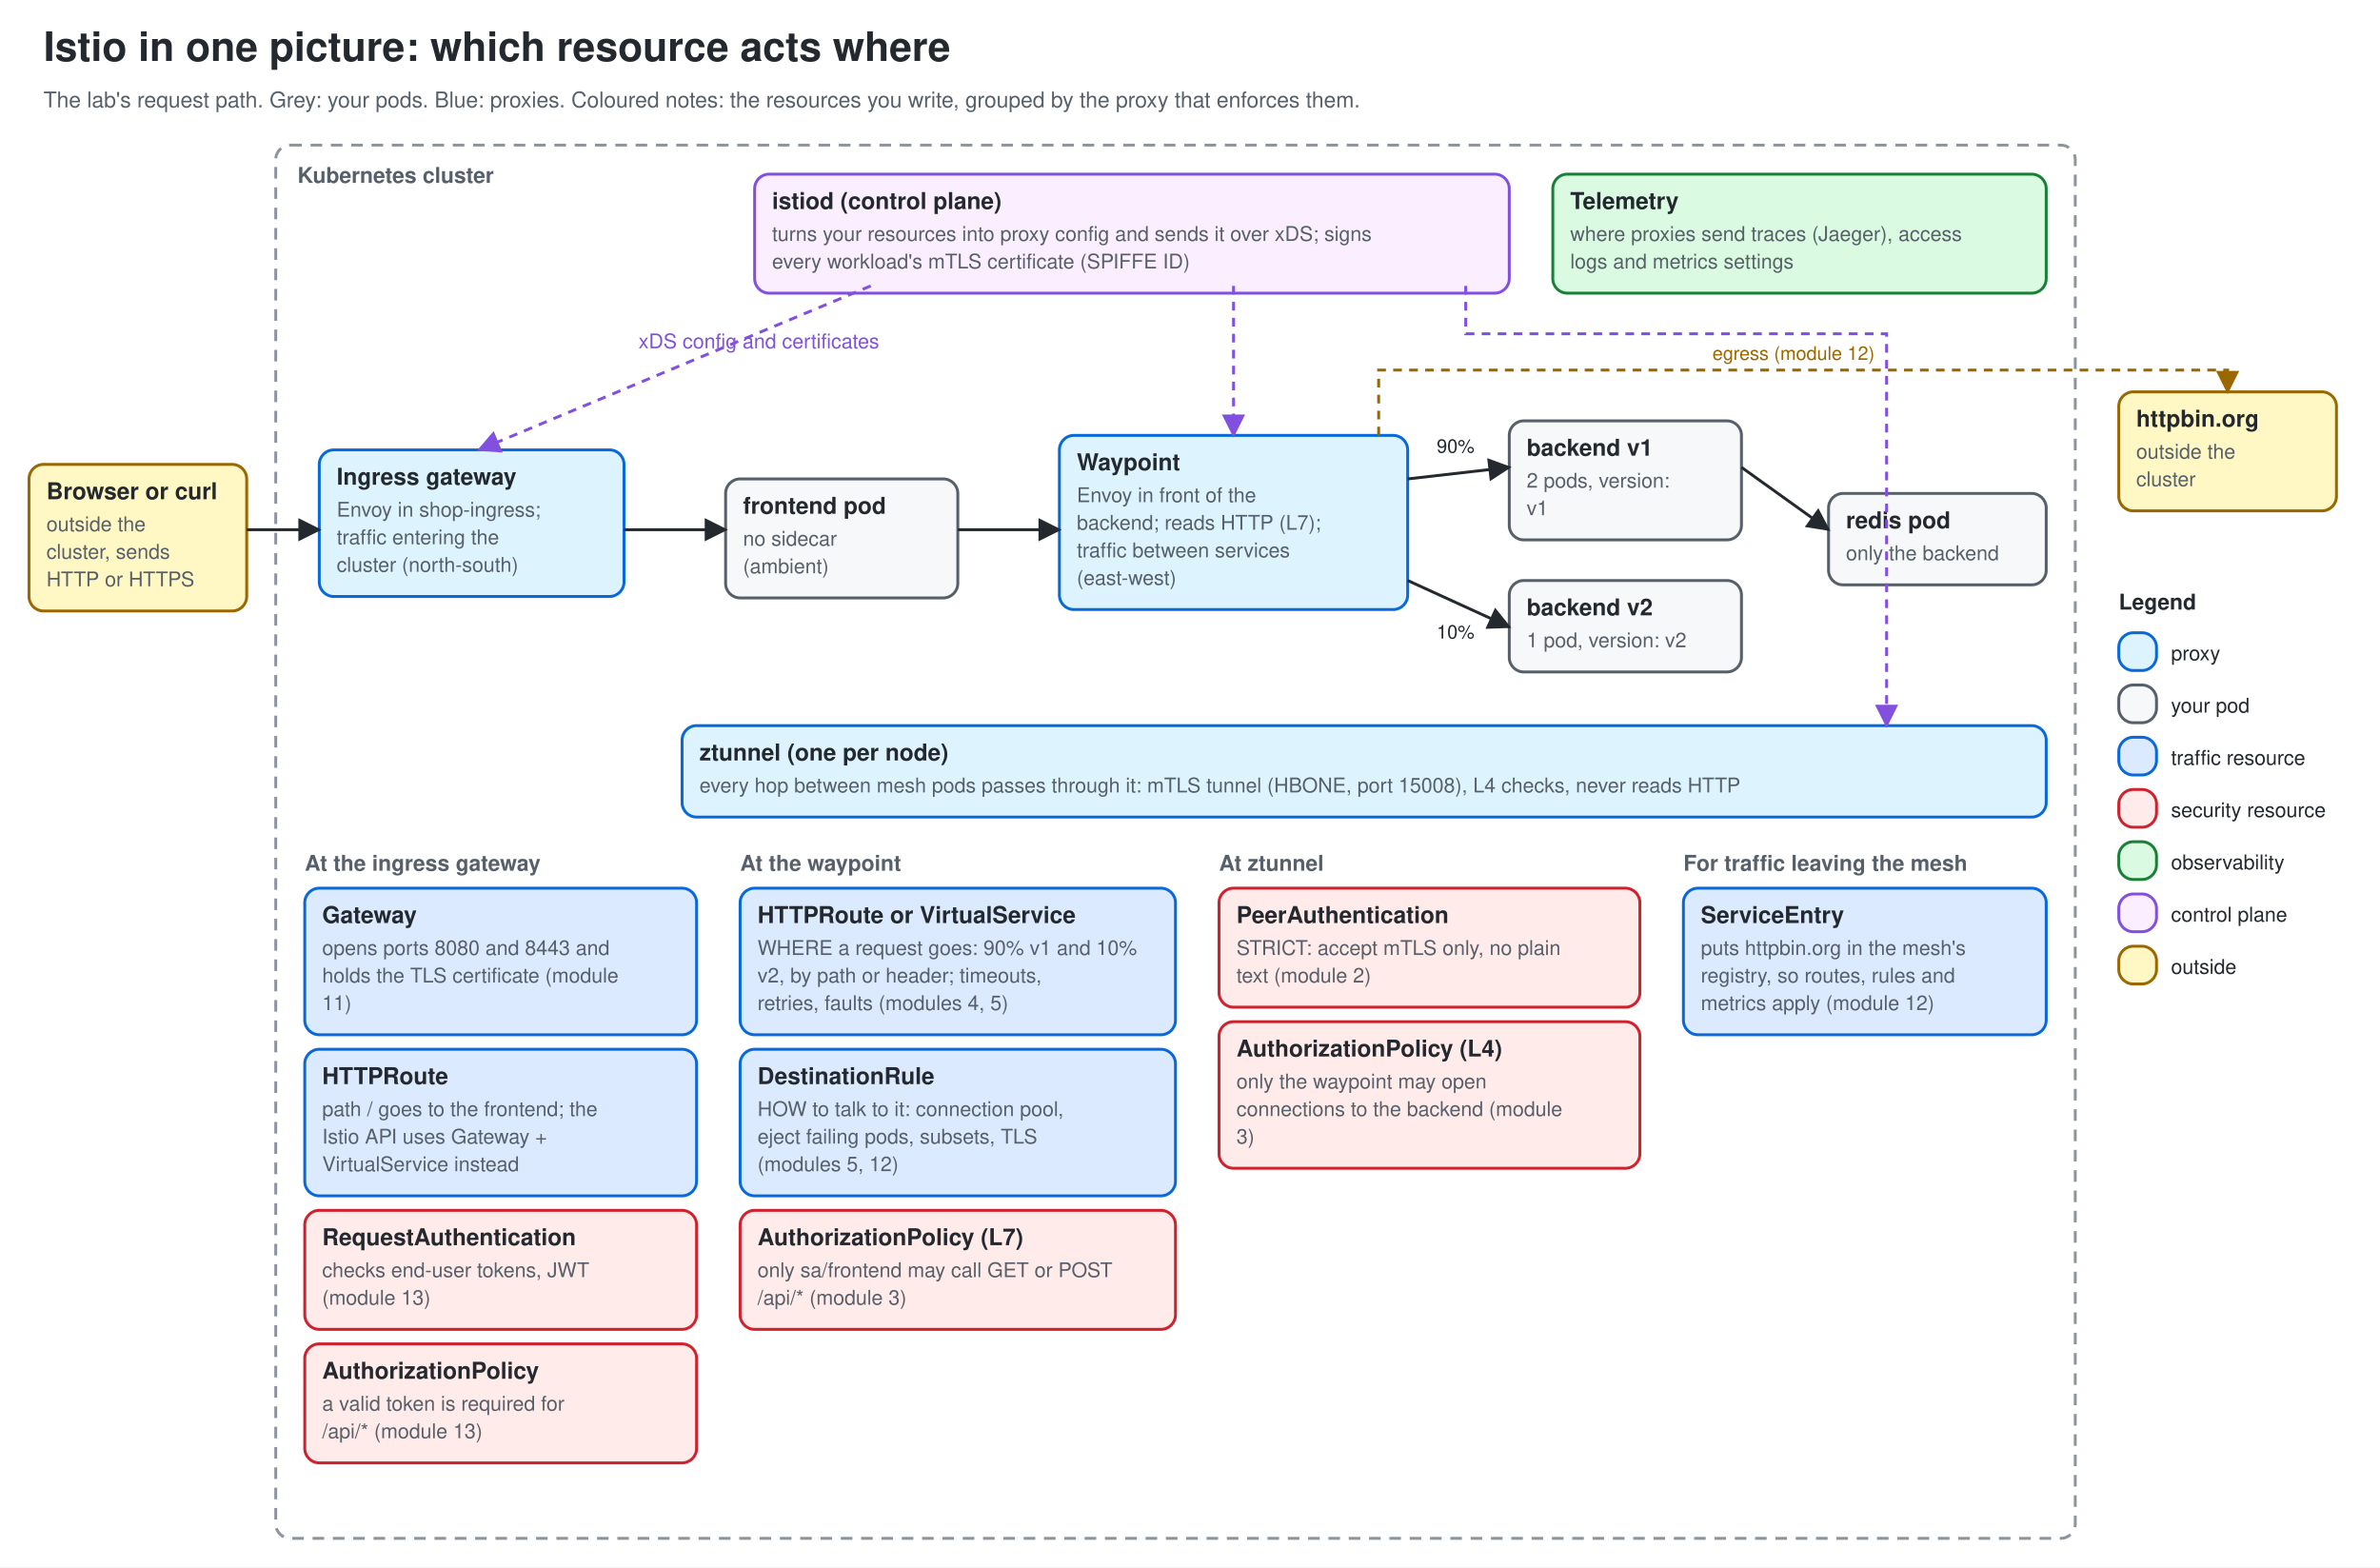
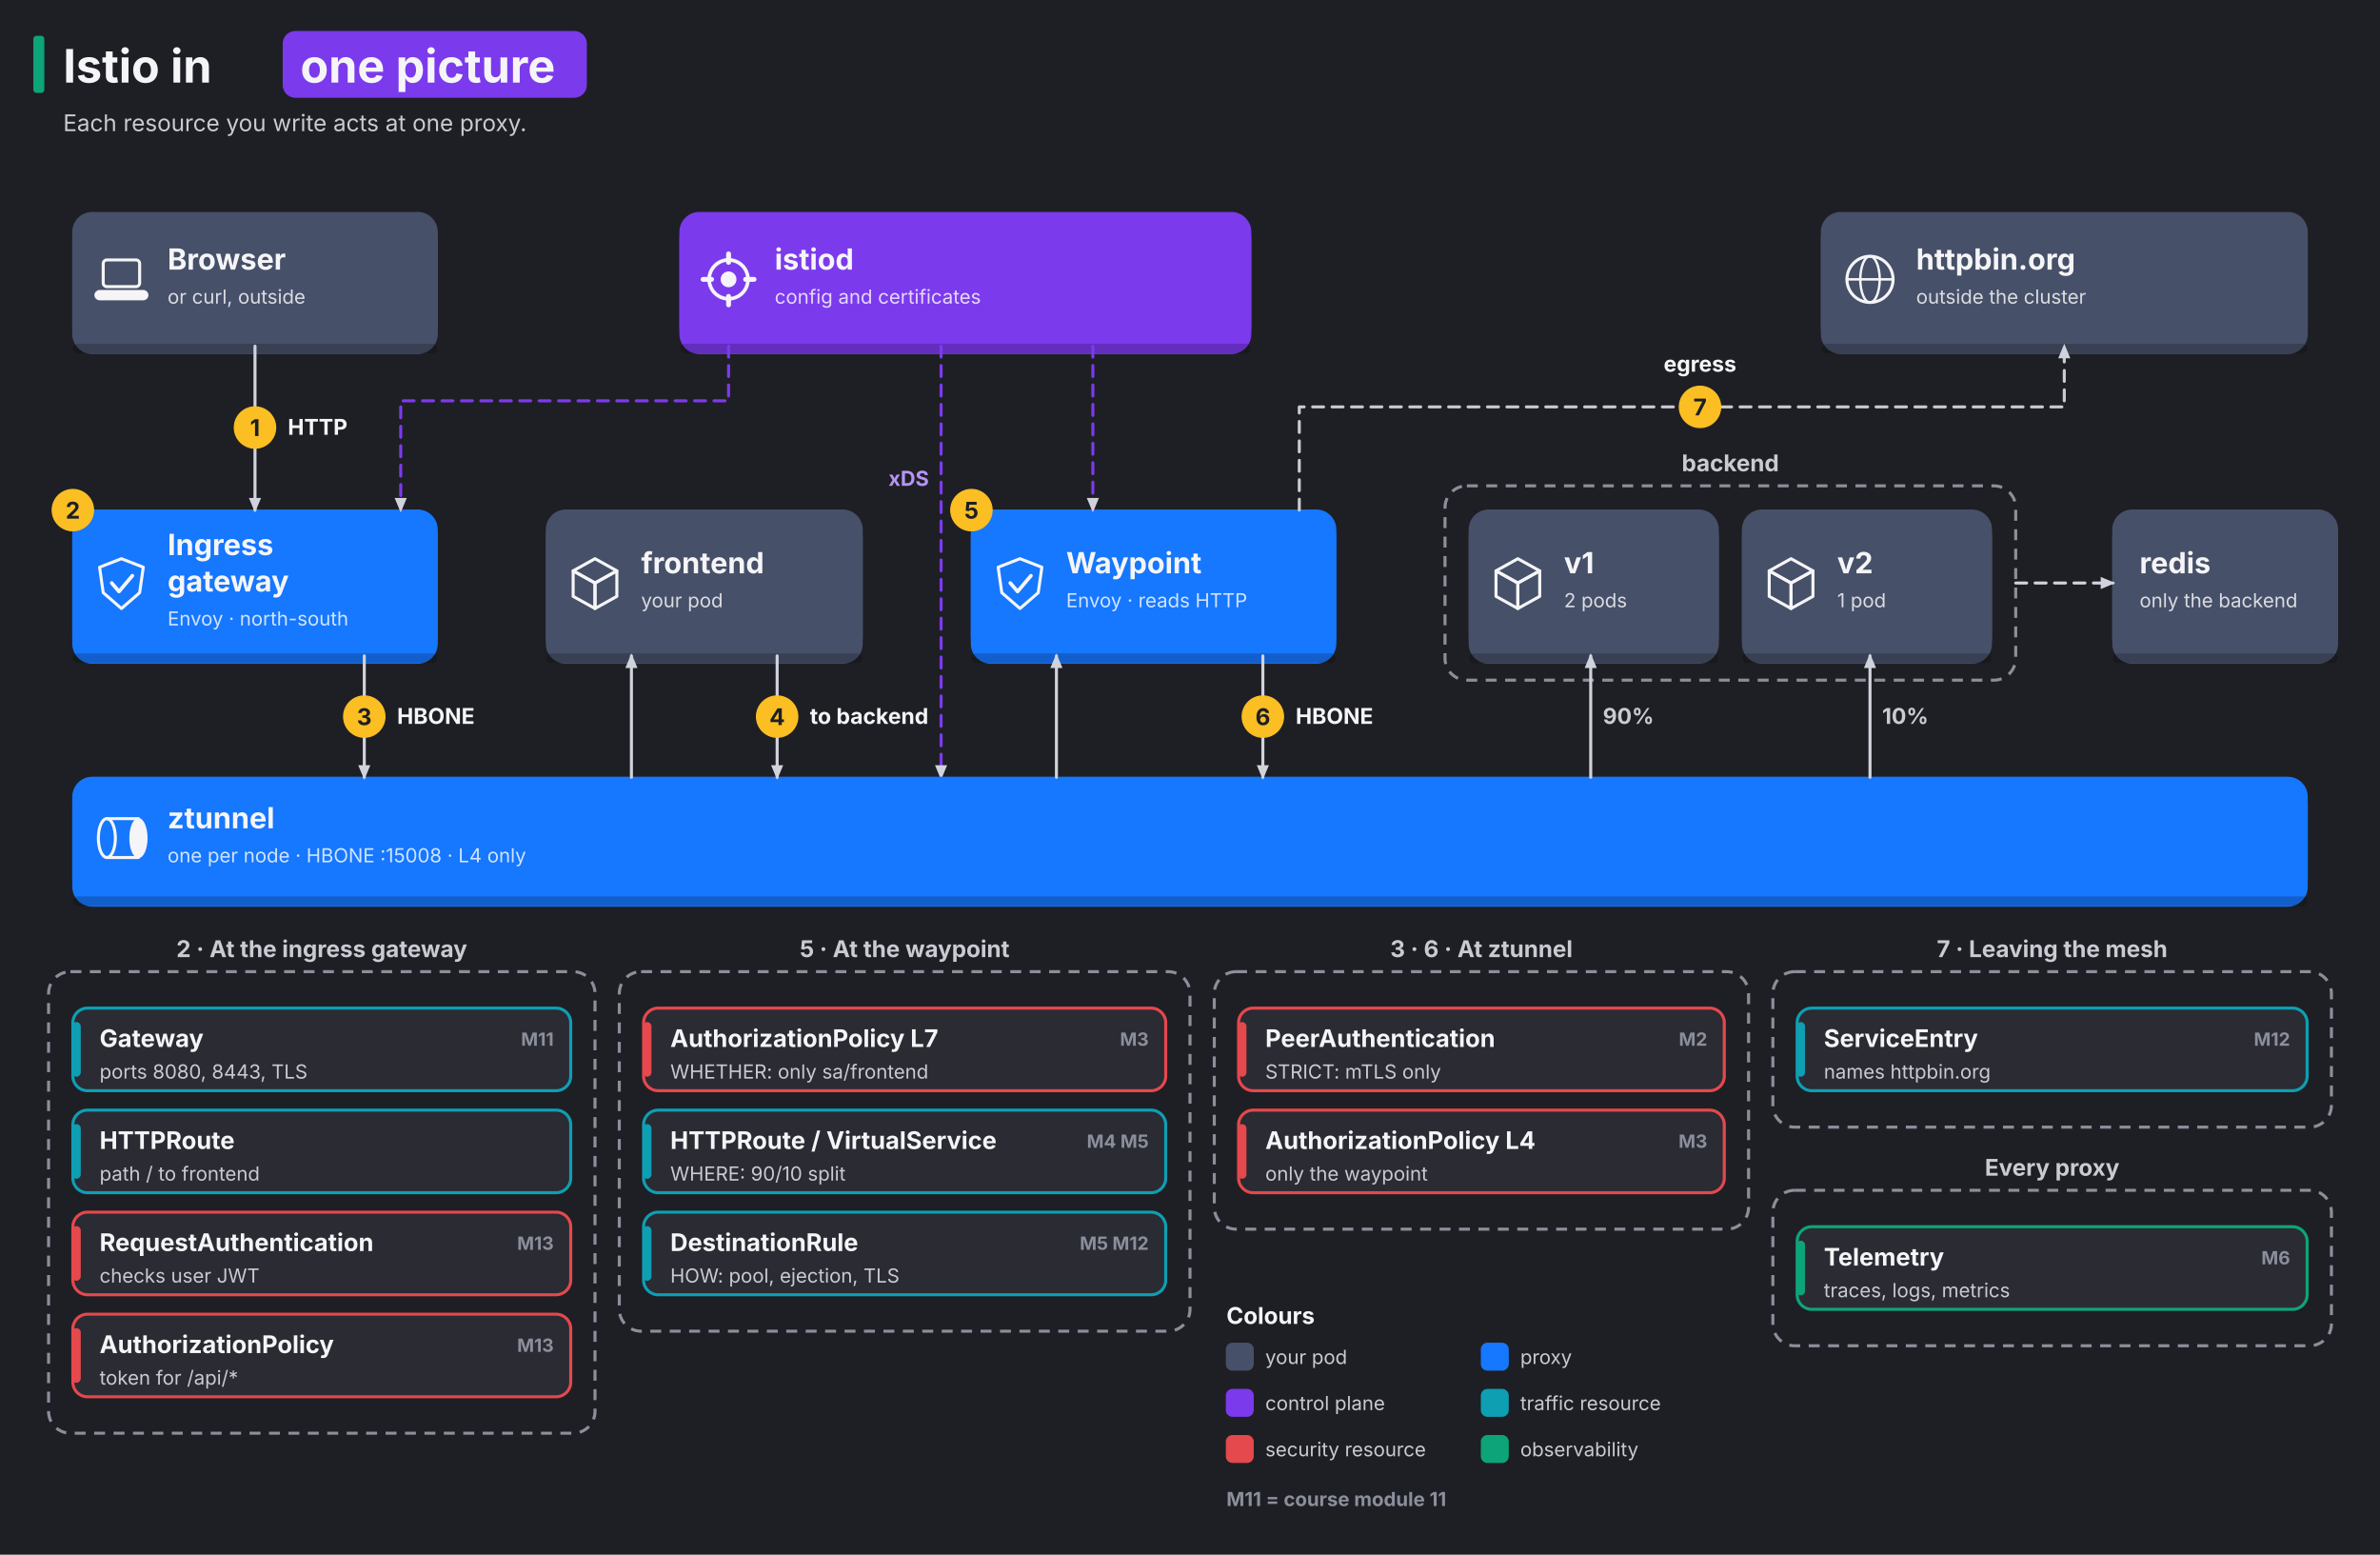
- <svg xmlns="http://www.w3.org/2000/svg" viewBox="0 0 1640 1080" width="1640" height="1080" font-family="Segoe UI, Helvetica, Arial, sans-serif">
+ <svg xmlns="http://www.w3.org/2000/svg" width="1960" height="1280" viewBox="0 0 1960 1280" font-family="Inter, -apple-system, 'Segoe UI', Helvetica, Arial, sans-serif">
+   <rect width="1960" height="1280" fill="#1e1f24" />
  <defs>
-     <marker id="a8250df" viewBox="0 0 10 10" refX="9" refY="5" markerWidth="8" markerHeight="8" orient="auto-start-reverse">
-       <path d="M0,0 L10,5 L0,10 z" fill="#8250df" />
-     </marker>
-     <marker id="a24292f" viewBox="0 0 10 10" refX="9" refY="5" markerWidth="8" markerHeight="8" orient="auto-start-reverse">
-       <path d="M0,0 L10,5 L0,10 z" fill="#24292f" />
-     </marker>
-     <marker id="a9a6700" viewBox="0 0 10 10" refX="9" refY="5" markerWidth="8" markerHeight="8" orient="auto-start-reverse">
-       <path d="M0,0 L10,5 L0,10 z" fill="#9a6700" />
+     <marker id="h" markerWidth="12" markerHeight="10" refX="10" refY="5" orient="auto" markerUnits="userSpaceOnUse">
+       <path d="M0,0 L12,5 L0,10 z" fill="#d0d3dc" />
    </marker>
  </defs>
-   <rect width="1640" height="1080" fill="#ffffff" />
-   <rect x="190" y="100" width="1240" height="960" rx="10" fill="#ffffff" stroke="#8c959f" stroke-width="2" stroke-dasharray="8 6" />
-   <rect x="520" y="120" width="520" height="82" rx="10" fill="#fbefff" stroke="#8250df" stroke-width="2" />
-   <text x="532" y="144" font-size="16" font-weight="700" fill="#24292f">istiod (control plane)</text>
-   <text x="532" y="166" font-size="14" fill="#57606a">turns your resources into proxy config and sends it over xDS; signs</text>
-   <text x="532" y="185" font-size="14" fill="#57606a">every workload's mTLS certificate (SPIFFE ID)</text>
-   <rect x="1070" y="120" width="340" height="82" rx="10" fill="#dafbe1" stroke="#1a7f37" stroke-width="2" />
-   <text x="1082" y="144" font-size="16" font-weight="700" fill="#24292f">Telemetry</text>
-   <text x="1082" y="166" font-size="14" fill="#57606a">where proxies send traces (Jaeger), access</text>
-   <text x="1082" y="185" font-size="14" fill="#57606a">logs and metrics settings</text>
-   <rect x="20" y="320" width="150" height="101" rx="10" fill="#fff8c5" stroke="#9a6700" stroke-width="2" />
-   <text x="32" y="344" font-size="16" font-weight="700" fill="#24292f">Browser or curl</text>
-   <text x="32" y="366" font-size="14" fill="#57606a">outside the</text>
-   <text x="32" y="385" font-size="14" fill="#57606a">cluster, sends</text>
-   <text x="32" y="404" font-size="14" fill="#57606a">HTTP or HTTPS</text>
-   <rect x="220" y="310" width="210" height="101" rx="10" fill="#ddf4ff" stroke="#0969da" stroke-width="2" />
-   <text x="232" y="334" font-size="16" font-weight="700" fill="#24292f">Ingress gateway</text>
-   <text x="232" y="356" font-size="14" fill="#57606a">Envoy in shop-ingress;</text>
-   <text x="232" y="375" font-size="14" fill="#57606a">traffic entering the</text>
-   <text x="232" y="394" font-size="14" fill="#57606a">cluster (north-south)</text>
-   <rect x="500" y="330" width="160" height="82" rx="10" fill="#f6f8fa" stroke="#57606a" stroke-width="2" />
-   <text x="512" y="354" font-size="16" font-weight="700" fill="#24292f">frontend pod</text>
-   <text x="512" y="376" font-size="14" fill="#57606a">no sidecar</text>
-   <text x="512" y="395" font-size="14" fill="#57606a">(ambient)</text>
-   <rect x="730" y="300" width="240" height="120" rx="10" fill="#ddf4ff" stroke="#0969da" stroke-width="2" />
-   <text x="742" y="324" font-size="16" font-weight="700" fill="#24292f">Waypoint</text>
-   <text x="742" y="346" font-size="14" fill="#57606a">Envoy in front of the</text>
-   <text x="742" y="365" font-size="14" fill="#57606a">backend; reads HTTP (L7);</text>
-   <text x="742" y="384" font-size="14" fill="#57606a">traffic between services</text>
-   <text x="742" y="403" font-size="14" fill="#57606a">(east-west)</text>
-   <rect x="1040" y="290" width="160" height="82" rx="10" fill="#f6f8fa" stroke="#57606a" stroke-width="2" />
-   <text x="1052" y="314" font-size="16" font-weight="700" fill="#24292f">backend v1</text>
-   <text x="1052" y="336" font-size="14" fill="#57606a">2 pods, version:</text>
-   <text x="1052" y="355" font-size="14" fill="#57606a">v1</text>
-   <rect x="1040" y="400" width="160" height="63" rx="10" fill="#f6f8fa" stroke="#57606a" stroke-width="2" />
-   <text x="1052" y="424" font-size="16" font-weight="700" fill="#24292f">backend v2</text>
-   <text x="1052" y="446" font-size="14" fill="#57606a">1 pod, version: v2</text>
-   <rect x="1260" y="340" width="150" height="63" rx="10" fill="#f6f8fa" stroke="#57606a" stroke-width="2" />
-   <text x="1272" y="364" font-size="16" font-weight="700" fill="#24292f">redis pod</text>
-   <text x="1272" y="386" font-size="14" fill="#57606a">only the backend</text>
-   <rect x="470" y="500" width="940" height="63" rx="10" fill="#ddf4ff" stroke="#0969da" stroke-width="2" />
-   <text x="482" y="524" font-size="16" font-weight="700" fill="#24292f">ztunnel (one per node)</text>
-   <text x="482" y="546" font-size="14" fill="#57606a">every hop between mesh pods passes through it: mTLS tunnel (HBONE, port 15008), L4 checks, never reads HTTP</text>
-   <rect x="1460" y="270" width="150" height="82" rx="10" fill="#fff8c5" stroke="#9a6700" stroke-width="2" />
-   <text x="1472" y="294" font-size="16" font-weight="700" fill="#24292f">httpbin.org</text>
-   <text x="1472" y="316" font-size="14" fill="#57606a">outside the</text>
-   <text x="1472" y="335" font-size="14" fill="#57606a">cluster</text>
-   <rect x="210" y="612" width="270" height="101" rx="10" fill="#dbeafe" stroke="#0969da" stroke-width="2" />
-   <text x="222" y="636" font-size="16" font-weight="700" fill="#24292f">Gateway</text>
-   <text x="222" y="658" font-size="14" fill="#57606a">opens ports 8080 and 8443 and</text>
-   <text x="222" y="677" font-size="14" fill="#57606a">holds the TLS certificate (module</text>
-   <text x="222" y="696" font-size="14" fill="#57606a">11)</text>
-   <rect x="210" y="723" width="270" height="101" rx="10" fill="#dbeafe" stroke="#0969da" stroke-width="2" />
-   <text x="222" y="747" font-size="16" font-weight="700" fill="#24292f">HTTPRoute</text>
-   <text x="222" y="769" font-size="14" fill="#57606a">path / goes to the frontend; the</text>
-   <text x="222" y="788" font-size="14" fill="#57606a">Istio API uses Gateway +</text>
-   <text x="222" y="807" font-size="14" fill="#57606a">VirtualService instead</text>
-   <rect x="210" y="834" width="270" height="82" rx="10" fill="#ffebe9" stroke="#cf222e" stroke-width="2" />
-   <text x="222" y="858" font-size="16" font-weight="700" fill="#24292f">RequestAuthentication</text>
-   <text x="222" y="880" font-size="14" fill="#57606a">checks end-user tokens, JWT</text>
-   <text x="222" y="899" font-size="14" fill="#57606a">(module 13)</text>
-   <rect x="210" y="926" width="270" height="82" rx="10" fill="#ffebe9" stroke="#cf222e" stroke-width="2" />
-   <text x="222" y="950" font-size="16" font-weight="700" fill="#24292f">AuthorizationPolicy</text>
-   <text x="222" y="972" font-size="14" fill="#57606a">a valid token is required for</text>
-   <text x="222" y="991" font-size="14" fill="#57606a">/api/* (module 13)</text>
-   <rect x="510" y="612" width="300" height="101" rx="10" fill="#dbeafe" stroke="#0969da" stroke-width="2" />
-   <text x="522" y="636" font-size="16" font-weight="700" fill="#24292f">HTTPRoute or VirtualService</text>
-   <text x="522" y="658" font-size="14" fill="#57606a">WHERE a request goes: 90% v1 and 10%</text>
-   <text x="522" y="677" font-size="14" fill="#57606a">v2, by path or header; timeouts,</text>
-   <text x="522" y="696" font-size="14" fill="#57606a">retries, faults (modules 4, 5)</text>
-   <rect x="510" y="723" width="300" height="101" rx="10" fill="#dbeafe" stroke="#0969da" stroke-width="2" />
-   <text x="522" y="747" font-size="16" font-weight="700" fill="#24292f">DestinationRule</text>
-   <text x="522" y="769" font-size="14" fill="#57606a">HOW to talk to it: connection pool,</text>
-   <text x="522" y="788" font-size="14" fill="#57606a">eject failing pods, subsets, TLS</text>
-   <text x="522" y="807" font-size="14" fill="#57606a">(modules 5, 12)</text>
-   <rect x="510" y="834" width="300" height="82" rx="10" fill="#ffebe9" stroke="#cf222e" stroke-width="2" />
-   <text x="522" y="858" font-size="16" font-weight="700" fill="#24292f">AuthorizationPolicy (L7)</text>
-   <text x="522" y="880" font-size="14" fill="#57606a">only sa/frontend may call GET or POST</text>
-   <text x="522" y="899" font-size="14" fill="#57606a">/api/* (module 3)</text>
-   <rect x="840" y="612" width="290" height="82" rx="10" fill="#ffebe9" stroke="#cf222e" stroke-width="2" />
-   <text x="852" y="636" font-size="16" font-weight="700" fill="#24292f">PeerAuthentication</text>
-   <text x="852" y="658" font-size="14" fill="#57606a">STRICT: accept mTLS only, no plain</text>
-   <text x="852" y="677" font-size="14" fill="#57606a">text (module 2)</text>
-   <rect x="840" y="704" width="290" height="101" rx="10" fill="#ffebe9" stroke="#cf222e" stroke-width="2" />
-   <text x="852" y="728" font-size="16" font-weight="700" fill="#24292f">AuthorizationPolicy (L4)</text>
-   <text x="852" y="750" font-size="14" fill="#57606a">only the waypoint may open</text>
-   <text x="852" y="769" font-size="14" fill="#57606a">connections to the backend (module</text>
-   <text x="852" y="788" font-size="14" fill="#57606a">3)</text>
-   <rect x="1160" y="612" width="250" height="101" rx="10" fill="#dbeafe" stroke="#0969da" stroke-width="2" />
-   <text x="1172" y="636" font-size="16" font-weight="700" fill="#24292f">ServiceEntry</text>
-   <text x="1172" y="658" font-size="14" fill="#57606a">puts httpbin.org in the mesh's</text>
-   <text x="1172" y="677" font-size="14" fill="#57606a">registry, so routes, rules and</text>
-   <text x="1172" y="696" font-size="14" fill="#57606a">metrics apply (module 12)</text>
-   <rect x="1460" y="436" width="26" height="26" rx="10" fill="#ddf4ff" stroke="#0969da" stroke-width="2" />
-   <rect x="1460" y="472" width="26" height="26" rx="10" fill="#f6f8fa" stroke="#57606a" stroke-width="2" />
-   <rect x="1460" y="508" width="26" height="26" rx="10" fill="#dbeafe" stroke="#0969da" stroke-width="2" />
-   <rect x="1460" y="544" width="26" height="26" rx="10" fill="#ffebe9" stroke="#cf222e" stroke-width="2" />
-   <rect x="1460" y="580" width="26" height="26" rx="10" fill="#dafbe1" stroke="#1a7f37" stroke-width="2" />
-   <rect x="1460" y="616" width="26" height="26" rx="10" fill="#fbefff" stroke="#8250df" stroke-width="2" />
-   <rect x="1460" y="652" width="26" height="26" rx="10" fill="#fff8c5" stroke="#9a6700" stroke-width="2" />
-   <polyline points="170,365 220,365" fill="none" stroke="#24292f" stroke-width="2" marker-end="url(#a24292f)" />
-   <polyline points="430,365 500,365" fill="none" stroke="#24292f" stroke-width="2" marker-end="url(#a24292f)" />
-   <polyline points="660,365 730,365" fill="none" stroke="#24292f" stroke-width="2" marker-end="url(#a24292f)" />
-   <polyline points="970,330 1040,322" fill="none" stroke="#24292f" stroke-width="2" marker-end="url(#a24292f)" />
-   <text x="990" y="312" font-size="13" fill="#24292f">90%</text>
-   <polyline points="970,400 1040,432" fill="none" stroke="#24292f" stroke-width="2" marker-end="url(#a24292f)" />
-   <text x="990" y="440" font-size="13" fill="#24292f">10%</text>
-   <polyline points="1200,322 1260,365" fill="none" stroke="#24292f" stroke-width="2" marker-end="url(#a24292f)" />
-   <polyline points="950,300 950,255 1535,255 1535,270" fill="none" stroke="#9a6700" stroke-width="2" stroke-dasharray="6 5" marker-end="url(#a9a6700)" />
-   <text x="1180" y="248" font-size="13" fill="#9a6700">egress (module 12)</text>
-   <polyline points="600,197 330,310" fill="none" stroke="#8250df" stroke-width="2" stroke-dasharray="6 5" marker-end="url(#a8250df)" />
-   <polyline points="850,197 850,300" fill="none" stroke="#8250df" stroke-width="2" stroke-dasharray="6 5" marker-end="url(#a8250df)" />
-   <polyline points="1010,197 1010,230 1300,230 1300,500" fill="none" stroke="#8250df" stroke-width="2" stroke-dasharray="6 5" marker-end="url(#a8250df)" />
-   <text x="30" y="42" font-size="28" font-weight="700" fill="#24292f">Istio in one picture: which resource acts where</text>
-   <text x="30" y="74" font-size="15" fill="#57606a">The lab's request path. Grey: your pods. Blue: proxies. Coloured notes: the resources you write, grouped by the proxy that enforces them.</text>
-   <text x="205" y="126" font-size="15" font-weight="700" fill="#57606a">Kubernetes cluster</text>
-   <text x="440" y="240" font-size="14" fill="#8250df">xDS config and certificates</text>
-   <text x="210" y="600" font-size="15" font-weight="700" fill="#57606a">At the ingress gateway</text>
-   <text x="510" y="600" font-size="15" font-weight="700" fill="#57606a">At the waypoint</text>
-   <text x="840" y="600" font-size="15" font-weight="700" fill="#57606a">At ztunnel</text>
-   <text x="1160" y="600" font-size="15" font-weight="700" fill="#57606a">For traffic leaving the mesh</text>
-   <text x="1460" y="420" font-size="15" font-weight="700" fill="#24292f">Legend</text>
-   <text x="1496" y="455" font-size="14" fill="#24292f">proxy</text>
-   <text x="1496" y="491" font-size="14" fill="#24292f">your pod</text>
-   <text x="1496" y="527" font-size="14" fill="#24292f">traffic resource</text>
-   <text x="1496" y="563" font-size="14" fill="#24292f">security resource</text>
-   <text x="1496" y="599" font-size="14" fill="#24292f">observability</text>
-   <text x="1496" y="635" font-size="14" fill="#24292f">control plane</text>
-   <text x="1496" y="671" font-size="14" fill="#24292f">outside</text>
+   <rect x="28.0" y="30.0" width="8.0" height="46.0" rx="2" fill="#0ea47a" stroke="#0ea47a" stroke-width="1" />
+   <text x="52.0" y="68.0" font-size="38" fill="#f5f5f7" font-weight="700" text-anchor="start">Istio in</text>
+   <rect x="233.3" y="26.0" width="249.5" height="54.0" rx="10" fill="#7c3aed" stroke="#7c3aed" stroke-width="1" />
+   <text x="247.3" y="68.0" font-size="38" fill="#f5f5f7" font-weight="700" text-anchor="start">one picture</text>
+   <text x="52.0" y="108.0" font-size="19" fill="#c9cbd3" text-anchor="start">Each resource you write acts at one proxy.</text>
+   <rect x="560.0" y="181.0" width="470.0" height="110.0" rx="16" fill="#7c3aed" stroke="#7c3aed" stroke-width="1" />
+   <rect x="560.0" y="175.0" width="470.0" height="110.0" rx="16" fill="#7c3aed" stroke="#7c3aed" stroke-width="1" />
+   <rect x="560.0" y="283.0" width="470.0" height="8.0" rx="4" fill="#00000033" stroke="#00000033" stroke-width="0" />
+   <ellipse cx="600.0" cy="230.0" rx="16" ry="16" fill="none" stroke="#f5f5f7" stroke-width="3" />
+   <ellipse cx="600.0" cy="230.0" rx="6" ry="6" fill="#f5f5f7" stroke="#f5f5f7" stroke-width="1" />
+   <polyline points="600.0,209.0 600.0,216.0" fill="none" stroke="#f5f5f7" stroke-width="4" stroke-linecap="round" stroke-linejoin="round" />
+   <polyline points="600.0,244.0 600.0,251.0" fill="none" stroke="#f5f5f7" stroke-width="4" stroke-linecap="round" stroke-linejoin="round" />
+   <polyline points="579.0,230.0 586.0,230.0" fill="none" stroke="#f5f5f7" stroke-width="4" stroke-linecap="round" stroke-linejoin="round" />
+   <polyline points="614.0,230.0 621.0,230.0" fill="none" stroke="#f5f5f7" stroke-width="4" stroke-linecap="round" stroke-linejoin="round" />
+   <text x="638.0" y="222.0" font-size="24" fill="#f5f5f7" font-weight="700" text-anchor="start">istiod</text>
+   <text x="638.0" y="250.0" font-size="16" fill="#ffffffcc" text-anchor="start">config and certificates</text>
+   <rect x="60.0" y="181.0" width="300.0" height="110.0" rx="16" fill="#475069" stroke="#475069" stroke-width="1" />
+   <rect x="60.0" y="175.0" width="300.0" height="110.0" rx="16" fill="#475069" stroke="#475069" stroke-width="1" />
+   <rect x="60.0" y="283.0" width="300.0" height="8.0" rx="4" fill="#00000033" stroke="#00000033" stroke-width="0" />
+   <rect x="85.0" y="214.0" width="30.0" height="22.0" rx="3" fill="none" stroke="#f5f5f7" stroke-width="2.5" />
+   <rect x="79.0" y="240.0" width="42.0" height="6.0" rx="3" fill="#f5f5f7" stroke="#f5f5f7" stroke-width="2.5" />
+   <text x="138.0" y="222.0" font-size="24" fill="#f5f5f7" font-weight="700" text-anchor="start">Browser</text>
+   <text x="138.0" y="250.0" font-size="16" fill="#ffffffcc" text-anchor="start">or curl, outside</text>
+   <rect x="1500.0" y="181.0" width="400.0" height="110.0" rx="16" fill="#475069" stroke="#475069" stroke-width="1" />
+   <rect x="1500.0" y="175.0" width="400.0" height="110.0" rx="16" fill="#475069" stroke="#475069" stroke-width="1" />
+   <rect x="1500.0" y="283.0" width="400.0" height="8.0" rx="4" fill="#00000033" stroke="#00000033" stroke-width="0" />
+   <ellipse cx="1540.0" cy="230.0" rx="19" ry="19" fill="none" stroke="#f5f5f7" stroke-width="2.5" />
+   <ellipse cx="1540.0" cy="230.0" rx="8" ry="19" fill="none" stroke="#f5f5f7" stroke-width="2" />
+   <polyline points="1521.0,230.0 1559.0,230.0" fill="none" stroke="#f5f5f7" stroke-width="2" stroke-linecap="round" stroke-linejoin="round" />
+   <text x="1578.0" y="222.0" font-size="24" fill="#f5f5f7" font-weight="700" text-anchor="start">httpbin.org</text>
+   <text x="1578.0" y="250.0" font-size="16" fill="#ffffffcc" text-anchor="start">outside the cluster</text>
+   <rect x="60.0" y="426.0" width="300.0" height="120.0" rx="16" fill="#1677ff" stroke="#1677ff" stroke-width="1" />
+   <rect x="60.0" y="420.0" width="300.0" height="120.0" rx="16" fill="#1677ff" stroke="#1677ff" stroke-width="1" />
+   <rect x="60.0" y="538.0" width="300.0" height="8.0" rx="4" fill="#00000033" stroke="#00000033" stroke-width="0" />
+   <polygon points="100.0,460.0 118.0,467.0 115.0,488.0 100.0,501.0 85.0,488.0 82.0,467.0" fill="none" stroke="#f5f5f7" stroke-width="2.5" stroke-linejoin="round" />
+   <polyline points="92.0,480.0 98.0,487.0 109.0,474.0" fill="none" stroke="#f5f5f7" stroke-width="3" stroke-linecap="round" stroke-linejoin="round" />
+   <text x="138.0" y="457.0" font-size="24" fill="#f5f5f7" font-weight="700" text-anchor="start">Ingress</text>
+   <text x="138.0" y="487.0" font-size="24" fill="#f5f5f7" font-weight="700" text-anchor="start">gateway</text>
+   <text x="138.0" y="515.0" font-size="16" fill="#ffffffcc" text-anchor="start">Envoy · north-south</text>
+   <rect x="450.0" y="426.0" width="260.0" height="120.0" rx="16" fill="#475069" stroke="#475069" stroke-width="1" />
+   <rect x="450.0" y="420.0" width="260.0" height="120.0" rx="16" fill="#475069" stroke="#475069" stroke-width="1" />
+   <rect x="450.0" y="538.0" width="260.0" height="8.0" rx="4" fill="#00000033" stroke="#00000033" stroke-width="0" />
+   <polygon points="490.0,460.0 508.0,470.0 490.0,480.0 472.0,470.0" fill="none" stroke="#f5f5f7" stroke-width="2.5" stroke-linejoin="round" />
+   <polygon points="472.0,470.0 490.0,480.0 490.0,501.0 472.0,491.0" fill="none" stroke="#f5f5f7" stroke-width="2.5" stroke-linejoin="round" />
+   <polygon points="508.0,470.0 490.0,480.0 490.0,501.0 508.0,491.0" fill="none" stroke="#f5f5f7" stroke-width="2.5" stroke-linejoin="round" />
+   <text x="528.0" y="472.0" font-size="24" fill="#f5f5f7" font-weight="700" text-anchor="start">frontend</text>
+   <text x="528.0" y="500.0" font-size="16" fill="#ffffffcc" text-anchor="start">your pod</text>
+   <rect x="800.0" y="426.0" width="300.0" height="120.0" rx="16" fill="#1677ff" stroke="#1677ff" stroke-width="1" />
+   <rect x="800.0" y="420.0" width="300.0" height="120.0" rx="16" fill="#1677ff" stroke="#1677ff" stroke-width="1" />
+   <rect x="800.0" y="538.0" width="300.0" height="8.0" rx="4" fill="#00000033" stroke="#00000033" stroke-width="0" />
+   <polygon points="840.0,460.0 858.0,467.0 855.0,488.0 840.0,501.0 825.0,488.0 822.0,467.0" fill="none" stroke="#f5f5f7" stroke-width="2.5" stroke-linejoin="round" />
+   <polyline points="832.0,480.0 838.0,487.0 849.0,474.0" fill="none" stroke="#f5f5f7" stroke-width="3" stroke-linecap="round" stroke-linejoin="round" />
+   <text x="878.0" y="472.0" font-size="24" fill="#f5f5f7" font-weight="700" text-anchor="start">Waypoint</text>
+   <text x="878.0" y="500.0" font-size="16" fill="#ffffffcc" text-anchor="start">Envoy · reads HTTP</text>
+   <rect x="1190.0" y="400.0" width="470.0" height="160.0" rx="18" fill="#00000000" stroke="#8b8f9c" stroke-width="2.5" stroke-dasharray="9 7" />
+   <text x="1425.0" y="388.0" font-size="19" fill="#c9cbd3" font-weight="700" text-anchor="middle">backend</text>
+   <rect x="1210.0" y="426.0" width="205.0" height="120.0" rx="16" fill="#475069" stroke="#475069" stroke-width="1" />
+   <rect x="1210.0" y="420.0" width="205.0" height="120.0" rx="16" fill="#475069" stroke="#475069" stroke-width="1" />
+   <rect x="1210.0" y="538.0" width="205.0" height="8.0" rx="4" fill="#00000033" stroke="#00000033" stroke-width="0" />
+   <polygon points="1250.0,460.0 1268.0,470.0 1250.0,480.0 1232.0,470.0" fill="none" stroke="#f5f5f7" stroke-width="2.5" stroke-linejoin="round" />
+   <polygon points="1232.0,470.0 1250.0,480.0 1250.0,501.0 1232.0,491.0" fill="none" stroke="#f5f5f7" stroke-width="2.5" stroke-linejoin="round" />
+   <polygon points="1268.0,470.0 1250.0,480.0 1250.0,501.0 1268.0,491.0" fill="none" stroke="#f5f5f7" stroke-width="2.5" stroke-linejoin="round" />
+   <text x="1288.0" y="472.0" font-size="24" fill="#f5f5f7" font-weight="700" text-anchor="start">v1</text>
+   <text x="1288.0" y="500.0" font-size="16" fill="#ffffffcc" text-anchor="start">2 pods</text>
+   <rect x="1435.0" y="426.0" width="205.0" height="120.0" rx="16" fill="#475069" stroke="#475069" stroke-width="1" />
+   <rect x="1435.0" y="420.0" width="205.0" height="120.0" rx="16" fill="#475069" stroke="#475069" stroke-width="1" />
+   <rect x="1435.0" y="538.0" width="205.0" height="8.0" rx="4" fill="#00000033" stroke="#00000033" stroke-width="0" />
+   <polygon points="1475.0,460.0 1493.0,470.0 1475.0,480.0 1457.0,470.0" fill="none" stroke="#f5f5f7" stroke-width="2.5" stroke-linejoin="round" />
+   <polygon points="1457.0,470.0 1475.0,480.0 1475.0,501.0 1457.0,491.0" fill="none" stroke="#f5f5f7" stroke-width="2.5" stroke-linejoin="round" />
+   <polygon points="1493.0,470.0 1475.0,480.0 1475.0,501.0 1493.0,491.0" fill="none" stroke="#f5f5f7" stroke-width="2.5" stroke-linejoin="round" />
+   <text x="1513.0" y="472.0" font-size="24" fill="#f5f5f7" font-weight="700" text-anchor="start">v2</text>
+   <text x="1513.0" y="500.0" font-size="16" fill="#ffffffcc" text-anchor="start">1 pod</text>
+   <rect x="1740.0" y="426.0" width="185.0" height="120.0" rx="16" fill="#475069" stroke="#475069" stroke-width="1" />
+   <rect x="1740.0" y="420.0" width="185.0" height="120.0" rx="16" fill="#475069" stroke="#475069" stroke-width="1" />
+   <rect x="1740.0" y="538.0" width="185.0" height="8.0" rx="4" fill="#00000033" stroke="#00000033" stroke-width="0" />
+   <text x="1762.0" y="472.0" font-size="24" fill="#f5f5f7" font-weight="700" text-anchor="start">redis</text>
+   <text x="1762.0" y="500.0" font-size="16" fill="#ffffffcc" text-anchor="start">only the backend</text>
+   <ellipse cx="60.0" cy="420.0" rx="17" ry="17" fill="#fbbf24" stroke="#fbbf24" stroke-width="1" />
+   <text x="60.0" y="427.0" font-size="19" fill="#1e1f24" font-weight="700" text-anchor="middle">2</text>
+   <ellipse cx="800.0" cy="420.0" rx="17" ry="17" fill="#fbbf24" stroke="#fbbf24" stroke-width="1" />
+   <text x="800.0" y="427.0" font-size="19" fill="#1e1f24" font-weight="700" text-anchor="middle">5</text>
+   <polyline points="210.0,285.0 210.0,420.0" fill="none" stroke="#d0d3dc" stroke-width="2.5" stroke-linecap="round" stroke-linejoin="round" marker-end="url(#h)" />
+   <ellipse cx="210.0" cy="352.0" rx="17" ry="17" fill="#fbbf24" stroke="#fbbf24" stroke-width="1" />
+   <text x="210.0" y="359.0" font-size="19" fill="#1e1f24" font-weight="700" text-anchor="middle">1</text>
+   <text x="237.0" y="358.0" font-size="18" fill="#f5f5f7" font-weight="700" text-anchor="start">HTTP</text>
+   <polyline points="1070.0,420.0 1070.0,335.0 1700.0,335.0 1700.0,285.0" fill="none" stroke="#c9cbd3" stroke-width="2.5" stroke-linecap="round" stroke-linejoin="round" stroke-dasharray="9 7" marker-end="url(#h)" />
+   <ellipse cx="1400.0" cy="335.0" rx="17" ry="17" fill="#fbbf24" stroke="#fbbf24" stroke-width="1" />
+   <text x="1400.0" y="342.0" font-size="19" fill="#1e1f24" font-weight="700" text-anchor="middle">7</text>
+   <text x="1400.0" y="306.0" font-size="18" fill="#f5f5f7" font-weight="700" text-anchor="middle">egress</text>
+   <polyline points="1660.0,480.0 1740.0,480.0" fill="none" stroke="#d0d3dc" stroke-width="2.5" stroke-linecap="round" stroke-linejoin="round" stroke-dasharray="9 7" marker-end="url(#h)" />
+   <polyline points="600.0,285.0 600.0,330.0 330.0,330.0 330.0,420.0" fill="none" stroke="#7c3aed" stroke-width="2.5" stroke-linecap="round" stroke-linejoin="round" stroke-dasharray="9 7" marker-end="url(#h)" />
+   <polyline points="900.0,285.0 900.0,420.0" fill="none" stroke="#7c3aed" stroke-width="2.5" stroke-linecap="round" stroke-linejoin="round" stroke-dasharray="9 7" marker-end="url(#h)" />
+   <polyline points="775.0,285.0 775.0,640.0" fill="none" stroke="#7c3aed" stroke-width="2.5" stroke-linecap="round" stroke-linejoin="round" stroke-dasharray="9 7" marker-end="url(#h)" />
+   <text x="765.0" y="400.0" font-size="17" fill="#b794f6" font-weight="700" text-anchor="end">xDS</text>
+   <rect x="60.0" y="646.0" width="1840.0" height="100.0" rx="16" fill="#1677ff" stroke="#1677ff" stroke-width="1" />
+   <rect x="60.0" y="640.0" width="1840.0" height="100.0" rx="16" fill="#1677ff" stroke="#1677ff" stroke-width="1" />
+   <rect x="60.0" y="738.0" width="1840.0" height="8.0" rx="4" fill="#00000033" stroke="#00000033" stroke-width="0" />
+   <ellipse cx="88.0" cy="690.0" rx="7" ry="16" fill="none" stroke="#f5f5f7" stroke-width="2.5" />
+   <polyline points="88.0,674.0 114.0,674.0" fill="none" stroke="#f5f5f7" stroke-width="2.5" stroke-linecap="round" stroke-linejoin="round" />
+   <polyline points="88.0,706.0 114.0,706.0" fill="none" stroke="#f5f5f7" stroke-width="2.5" stroke-linecap="round" stroke-linejoin="round" />
+   <ellipse cx="114.0" cy="690.0" rx="7" ry="16" fill="#f5f5f7" stroke="#f5f5f7" stroke-width="1" />
+   <text x="138.0" y="682.0" font-size="24" fill="#f5f5f7" font-weight="700" text-anchor="start">ztunnel</text>
+   <text x="138.0" y="710.0" font-size="16" fill="#ffffffcc" text-anchor="start">one per node · HBONE :15008 · L4 only</text>
+   <polyline points="300.0,540.0 300.0,640.0" fill="none" stroke="#d0d3dc" stroke-width="2.5" stroke-linecap="round" stroke-linejoin="round" marker-end="url(#h)" />
+   <ellipse cx="300.0" cy="590.0" rx="17" ry="17" fill="#fbbf24" stroke="#fbbf24" stroke-width="1" />
+   <text x="300.0" y="597.0" font-size="19" fill="#1e1f24" font-weight="700" text-anchor="middle">3</text>
+   <text x="327.0" y="596.0" font-size="18" fill="#f5f5f7" font-weight="700" text-anchor="start">HBONE</text>
+   <polyline points="520.0,640.0 520.0,540.0" fill="none" stroke="#d0d3dc" stroke-width="2.5" stroke-linecap="round" stroke-linejoin="round" marker-end="url(#h)" />
+   <polyline points="640.0,540.0 640.0,640.0" fill="none" stroke="#d0d3dc" stroke-width="2.5" stroke-linecap="round" stroke-linejoin="round" marker-end="url(#h)" />
+   <ellipse cx="640.0" cy="590.0" rx="17" ry="17" fill="#fbbf24" stroke="#fbbf24" stroke-width="1" />
+   <text x="640.0" y="597.0" font-size="19" fill="#1e1f24" font-weight="700" text-anchor="middle">4</text>
+   <text x="667.0" y="596.0" font-size="18" fill="#f5f5f7" font-weight="700" text-anchor="start">to backend</text>
+   <polyline points="870.0,640.0 870.0,540.0" fill="none" stroke="#d0d3dc" stroke-width="2.5" stroke-linecap="round" stroke-linejoin="round" marker-end="url(#h)" />
+   <polyline points="1040.0,540.0 1040.0,640.0" fill="none" stroke="#d0d3dc" stroke-width="2.5" stroke-linecap="round" stroke-linejoin="round" marker-end="url(#h)" />
+   <ellipse cx="1040.0" cy="590.0" rx="17" ry="17" fill="#fbbf24" stroke="#fbbf24" stroke-width="1" />
+   <text x="1040.0" y="597.0" font-size="19" fill="#1e1f24" font-weight="700" text-anchor="middle">6</text>
+   <text x="1067.0" y="596.0" font-size="18" fill="#f5f5f7" font-weight="700" text-anchor="start">HBONE</text>
+   <polyline points="1310.0,640.0 1310.0,540.0" fill="none" stroke="#d0d3dc" stroke-width="2.5" stroke-linecap="round" stroke-linejoin="round" marker-end="url(#h)" />
+   <text x="1320.0" y="596.0" font-size="18" fill="#c9cbd3" font-weight="700" text-anchor="start">90%</text>
+   <polyline points="1540.0,640.0 1540.0,540.0" fill="none" stroke="#d0d3dc" stroke-width="2.5" stroke-linecap="round" stroke-linejoin="round" marker-end="url(#h)" />
+   <text x="1550.0" y="596.0" font-size="18" fill="#c9cbd3" font-weight="700" text-anchor="start">10%</text>
+   <rect x="60.0" y="830.0" width="410.0" height="68.0" rx="12" fill="#2a2b33" stroke="#0e9fb3" stroke-width="2.5" />
+   <rect x="60.0" y="842.0" width="6.0" height="44.0" rx="3" fill="#0e9fb3" stroke="#0e9fb3" stroke-width="1" />
+   <text x="82.0" y="862.0" font-size="20" fill="#f5f5f7" font-weight="700" text-anchor="start">Gateway</text>
+   <text x="456.0" y="861.0" font-size="15" fill="#8b8f9c" font-weight="700" text-anchor="end">M11</text>
+   <text x="82.0" y="888.0" font-size="16" fill="#c9cbd3" text-anchor="start">ports 8080, 8443, TLS</text>
+   <rect x="60.0" y="914.0" width="410.0" height="68.0" rx="12" fill="#2a2b33" stroke="#0e9fb3" stroke-width="2.5" />
+   <rect x="60.0" y="926.0" width="6.0" height="44.0" rx="3" fill="#0e9fb3" stroke="#0e9fb3" stroke-width="1" />
+   <text x="82.0" y="946.0" font-size="20" fill="#f5f5f7" font-weight="700" text-anchor="start">HTTPRoute</text>
+   <text x="456.0" y="945.0" font-size="15" fill="#8b8f9c" font-weight="700" text-anchor="end" />
+   <text x="82.0" y="972.0" font-size="16" fill="#c9cbd3" text-anchor="start">path / to frontend</text>
+   <rect x="60.0" y="998.0" width="410.0" height="68.0" rx="12" fill="#2a2b33" stroke="#e5484d" stroke-width="2.5" />
+   <rect x="60.0" y="1010.0" width="6.0" height="44.0" rx="3" fill="#e5484d" stroke="#e5484d" stroke-width="1" />
+   <text x="82.0" y="1030.0" font-size="20" fill="#f5f5f7" font-weight="700" text-anchor="start">RequestAuthentication</text>
+   <text x="456.0" y="1029.0" font-size="15" fill="#8b8f9c" font-weight="700" text-anchor="end">M13</text>
+   <text x="82.0" y="1056.0" font-size="16" fill="#c9cbd3" text-anchor="start">checks user JWT</text>
+   <rect x="60.0" y="1082.0" width="410.0" height="68.0" rx="12" fill="#2a2b33" stroke="#e5484d" stroke-width="2.5" />
+   <rect x="60.0" y="1094.0" width="6.0" height="44.0" rx="3" fill="#e5484d" stroke="#e5484d" stroke-width="1" />
+   <text x="82.0" y="1114.0" font-size="20" fill="#f5f5f7" font-weight="700" text-anchor="start">AuthorizationPolicy</text>
+   <text x="456.0" y="1113.0" font-size="15" fill="#8b8f9c" font-weight="700" text-anchor="end">M13</text>
+   <text x="82.0" y="1140.0" font-size="16" fill="#c9cbd3" text-anchor="start">token for /api/*</text>
+   <rect x="40.0" y="800.0" width="450.0" height="380.0" rx="18" fill="#00000000" stroke="#8b8f9c" stroke-width="2.5" stroke-dasharray="9 7" />
+   <text x="265.0" y="788.0" font-size="19" fill="#c9cbd3" font-weight="700" text-anchor="middle">2 · At the ingress gateway</text>
+   <rect x="530.0" y="830.0" width="430.0" height="68.0" rx="12" fill="#2a2b33" stroke="#e5484d" stroke-width="2.5" />
+   <rect x="530.0" y="842.0" width="6.0" height="44.0" rx="3" fill="#e5484d" stroke="#e5484d" stroke-width="1" />
+   <text x="552.0" y="862.0" font-size="20" fill="#f5f5f7" font-weight="700" text-anchor="start">AuthorizationPolicy L7</text>
+   <text x="946.0" y="861.0" font-size="15" fill="#8b8f9c" font-weight="700" text-anchor="end">M3</text>
+   <text x="552.0" y="888.0" font-size="16" fill="#c9cbd3" text-anchor="start">WHETHER: only sa/frontend</text>
+   <rect x="530.0" y="914.0" width="430.0" height="68.0" rx="12" fill="#2a2b33" stroke="#0e9fb3" stroke-width="2.5" />
+   <rect x="530.0" y="926.0" width="6.0" height="44.0" rx="3" fill="#0e9fb3" stroke="#0e9fb3" stroke-width="1" />
+   <text x="552.0" y="946.0" font-size="20" fill="#f5f5f7" font-weight="700" text-anchor="start">HTTPRoute / VirtualService</text>
+   <text x="946.0" y="945.0" font-size="15" fill="#8b8f9c" font-weight="700" text-anchor="end">M4 M5</text>
+   <text x="552.0" y="972.0" font-size="16" fill="#c9cbd3" text-anchor="start">WHERE: 90/10 split</text>
+   <rect x="530.0" y="998.0" width="430.0" height="68.0" rx="12" fill="#2a2b33" stroke="#0e9fb3" stroke-width="2.5" />
+   <rect x="530.0" y="1010.0" width="6.0" height="44.0" rx="3" fill="#0e9fb3" stroke="#0e9fb3" stroke-width="1" />
+   <text x="552.0" y="1030.0" font-size="20" fill="#f5f5f7" font-weight="700" text-anchor="start">DestinationRule</text>
+   <text x="946.0" y="1029.0" font-size="15" fill="#8b8f9c" font-weight="700" text-anchor="end">M5 M12</text>
+   <text x="552.0" y="1056.0" font-size="16" fill="#c9cbd3" text-anchor="start">HOW: pool, ejection, TLS</text>
+   <rect x="510.0" y="800.0" width="470.0" height="296.0" rx="18" fill="#00000000" stroke="#8b8f9c" stroke-width="2.5" stroke-dasharray="9 7" />
+   <text x="745.0" y="788.0" font-size="19" fill="#c9cbd3" font-weight="700" text-anchor="middle">5 · At the waypoint</text>
+   <rect x="1020.0" y="830.0" width="400.0" height="68.0" rx="12" fill="#2a2b33" stroke="#e5484d" stroke-width="2.5" />
+   <rect x="1020.0" y="842.0" width="6.0" height="44.0" rx="3" fill="#e5484d" stroke="#e5484d" stroke-width="1" />
+   <text x="1042.0" y="862.0" font-size="20" fill="#f5f5f7" font-weight="700" text-anchor="start">PeerAuthentication</text>
+   <text x="1406.0" y="861.0" font-size="15" fill="#8b8f9c" font-weight="700" text-anchor="end">M2</text>
+   <text x="1042.0" y="888.0" font-size="16" fill="#c9cbd3" text-anchor="start">STRICT: mTLS only</text>
+   <rect x="1020.0" y="914.0" width="400.0" height="68.0" rx="12" fill="#2a2b33" stroke="#e5484d" stroke-width="2.5" />
+   <rect x="1020.0" y="926.0" width="6.0" height="44.0" rx="3" fill="#e5484d" stroke="#e5484d" stroke-width="1" />
+   <text x="1042.0" y="946.0" font-size="20" fill="#f5f5f7" font-weight="700" text-anchor="start">AuthorizationPolicy L4</text>
+   <text x="1406.0" y="945.0" font-size="15" fill="#8b8f9c" font-weight="700" text-anchor="end">M3</text>
+   <text x="1042.0" y="972.0" font-size="16" fill="#c9cbd3" text-anchor="start">only the waypoint</text>
+   <rect x="1000.0" y="800.0" width="440.0" height="212.0" rx="18" fill="#00000000" stroke="#8b8f9c" stroke-width="2.5" stroke-dasharray="9 7" />
+   <text x="1220.0" y="788.0" font-size="19" fill="#c9cbd3" font-weight="700" text-anchor="middle">3 · 6 · At ztunnel</text>
+   <rect x="1480.0" y="830.0" width="420.0" height="68.0" rx="12" fill="#2a2b33" stroke="#0e9fb3" stroke-width="2.5" />
+   <rect x="1480.0" y="842.0" width="6.0" height="44.0" rx="3" fill="#0e9fb3" stroke="#0e9fb3" stroke-width="1" />
+   <text x="1502.0" y="862.0" font-size="20" fill="#f5f5f7" font-weight="700" text-anchor="start">ServiceEntry</text>
+   <text x="1886.0" y="861.0" font-size="15" fill="#8b8f9c" font-weight="700" text-anchor="end">M12</text>
+   <text x="1502.0" y="888.0" font-size="16" fill="#c9cbd3" text-anchor="start">names httpbin.org</text>
+   <rect x="1460.0" y="800.0" width="460.0" height="128.0" rx="18" fill="#00000000" stroke="#8b8f9c" stroke-width="2.5" stroke-dasharray="9 7" />
+   <text x="1690.0" y="788.0" font-size="19" fill="#c9cbd3" font-weight="700" text-anchor="middle">7 · Leaving the mesh</text>
+   <rect x="1480.0" y="1010.0" width="420.0" height="68.0" rx="12" fill="#2a2b33" stroke="#0ea47a" stroke-width="2.5" />
+   <rect x="1480.0" y="1022.0" width="6.0" height="44.0" rx="3" fill="#0ea47a" stroke="#0ea47a" stroke-width="1" />
+   <text x="1502.0" y="1042.0" font-size="20" fill="#f5f5f7" font-weight="700" text-anchor="start">Telemetry</text>
+   <text x="1886.0" y="1041.0" font-size="15" fill="#8b8f9c" font-weight="700" text-anchor="end">M6</text>
+   <text x="1502.0" y="1068.0" font-size="16" fill="#c9cbd3" text-anchor="start">traces, logs, metrics</text>
+   <rect x="1460.0" y="980.0" width="460.0" height="128.0" rx="18" fill="#00000000" stroke="#8b8f9c" stroke-width="2.5" stroke-dasharray="9 7" />
+   <text x="1690.0" y="968.0" font-size="19" fill="#c9cbd3" font-weight="700" text-anchor="middle">Every proxy</text>
+   <text x="1010.0" y="1090.0" font-size="19" fill="#f5f5f7" font-weight="700" text-anchor="start">Colours</text>
+   <rect x="1010.0" y="1106.0" width="22.0" height="22.0" rx="5" fill="#475069" stroke="#475069" stroke-width="1" />
+   <text x="1042.0" y="1123.0" font-size="16" fill="#c9cbd3" text-anchor="start">your pod</text>
+   <rect x="1220.0" y="1106.0" width="22.0" height="22.0" rx="5" fill="#1677ff" stroke="#1677ff" stroke-width="1" />
+   <text x="1252.0" y="1123.0" font-size="16" fill="#c9cbd3" text-anchor="start">proxy</text>
+   <rect x="1010.0" y="1144.0" width="22.0" height="22.0" rx="5" fill="#7c3aed" stroke="#7c3aed" stroke-width="1" />
+   <text x="1042.0" y="1161.0" font-size="16" fill="#c9cbd3" text-anchor="start">control plane</text>
+   <rect x="1220.0" y="1144.0" width="22.0" height="22.0" rx="5" fill="#0e9fb3" stroke="#0e9fb3" stroke-width="1" />
+   <text x="1252.0" y="1161.0" font-size="16" fill="#c9cbd3" text-anchor="start">traffic resource</text>
+   <rect x="1010.0" y="1182.0" width="22.0" height="22.0" rx="5" fill="#e5484d" stroke="#e5484d" stroke-width="1" />
+   <text x="1042.0" y="1199.0" font-size="16" fill="#c9cbd3" text-anchor="start">security resource</text>
+   <rect x="1220.0" y="1182.0" width="22.0" height="22.0" rx="5" fill="#0ea47a" stroke="#0ea47a" stroke-width="1" />
+   <text x="1252.0" y="1199.0" font-size="16" fill="#c9cbd3" text-anchor="start">observability</text>
+   <text x="1010.0" y="1240.0" font-size="16" fill="#8b8f9c" font-weight="700" text-anchor="start">M11 = course module 11</text>
</svg>
